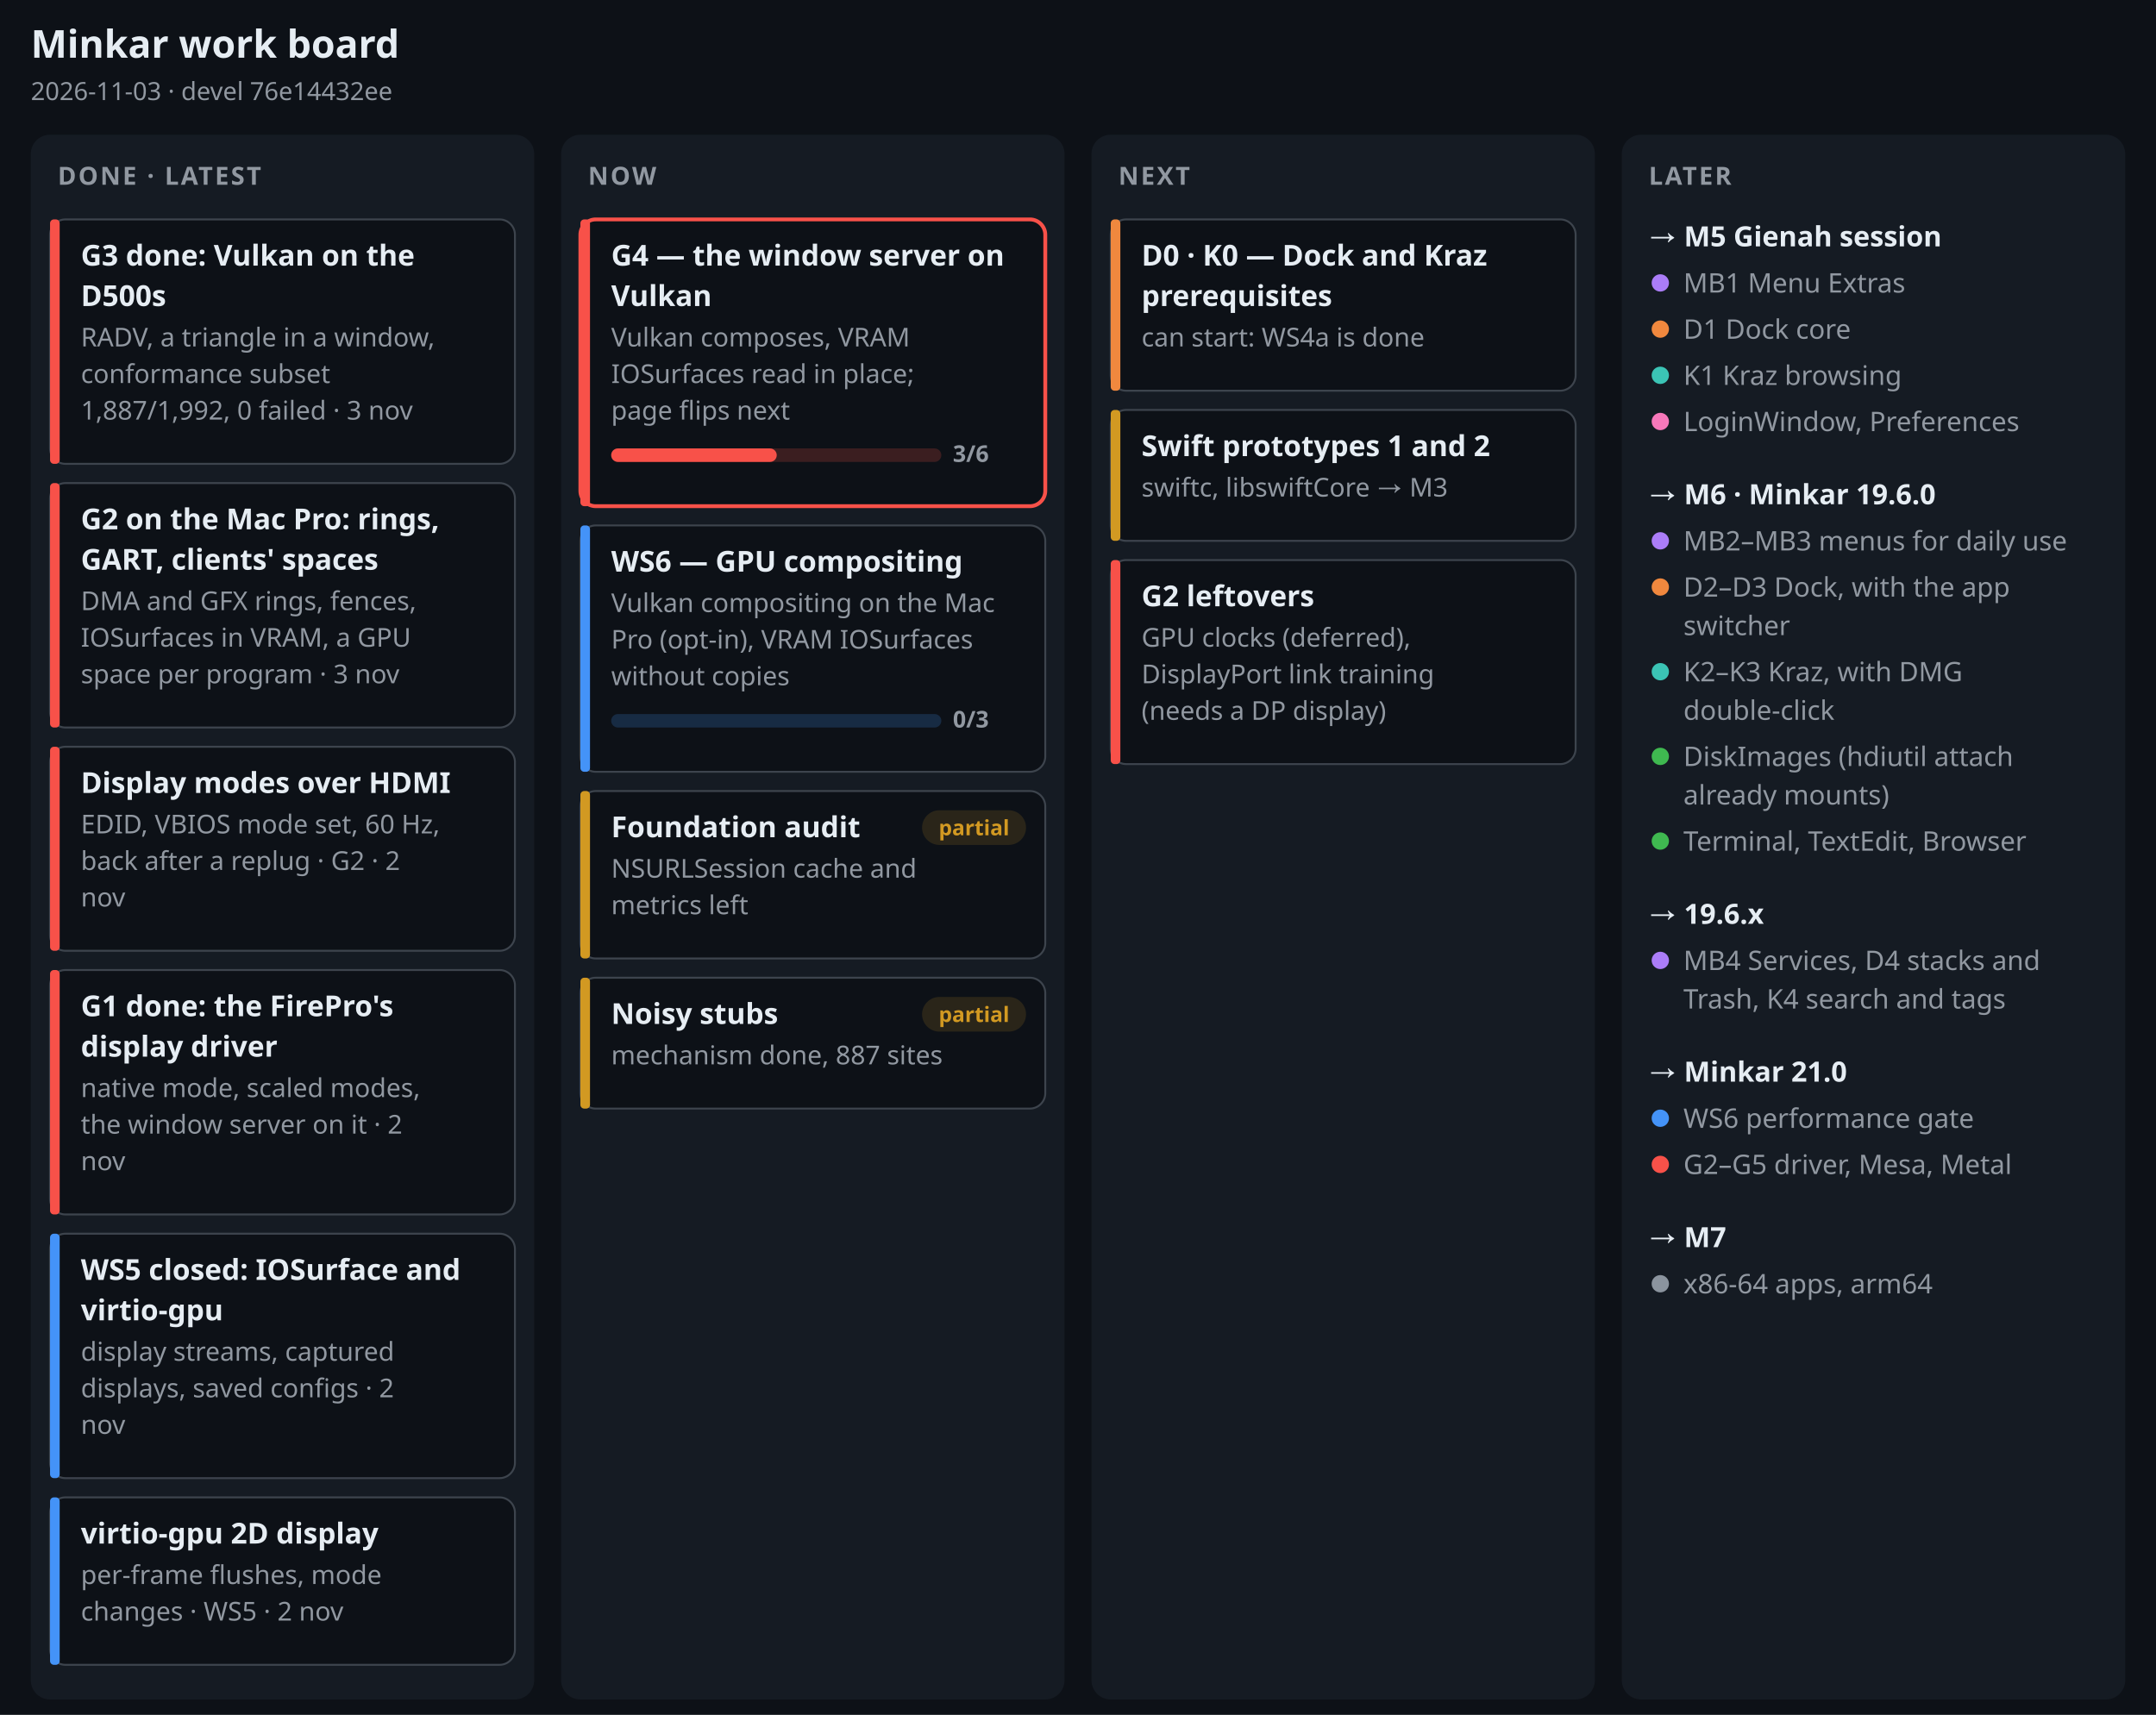
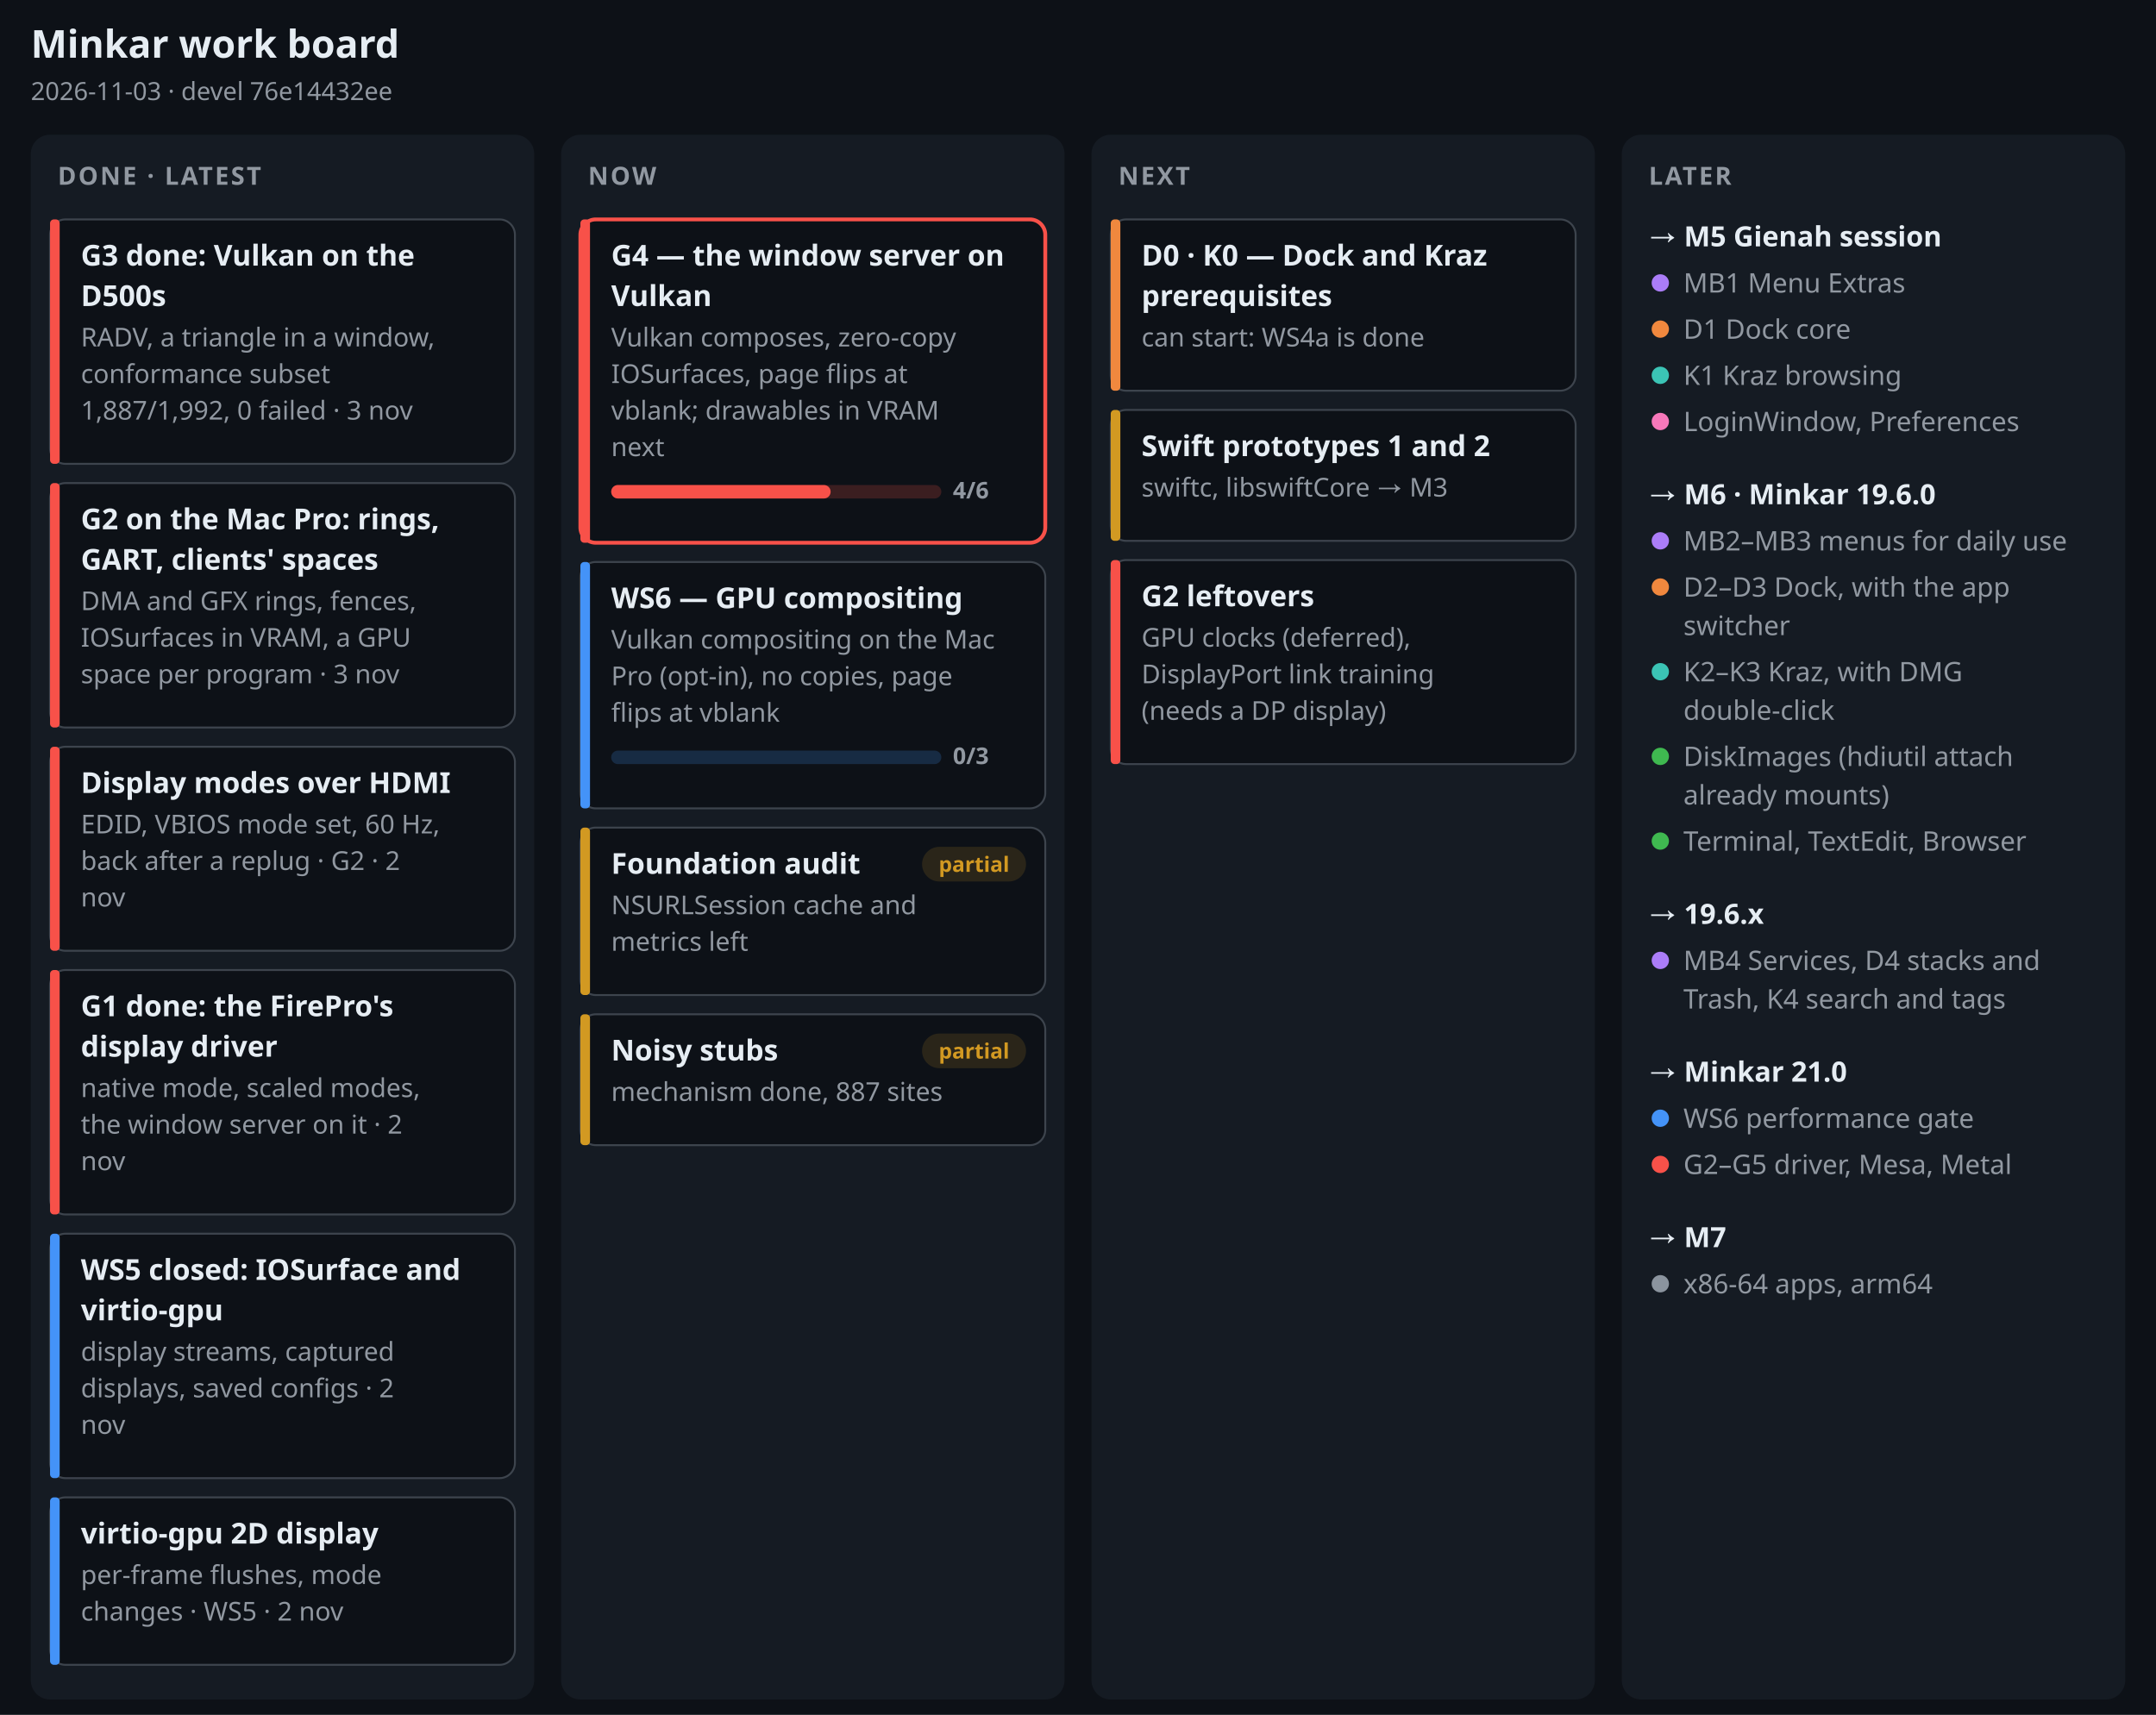
<svg xmlns="http://www.w3.org/2000/svg" width="1120" height="891" viewBox="0 0 1120 891" font-family="-apple-system, BlinkMacSystemFont, 'Segoe UI', 'Noto Sans', Helvetica, Arial, sans-serif" role="img" aria-label="Minkar work board, 2026-11-03">
  <rect width="1120" height="891" fill="#0d1117" />
  <text x="16" y="30" font-size="20" font-weight="700" fill="#e6edf3" text-anchor="start">Minkar work board</text>
  <text x="16" y="52" font-size="13" font-weight="400" fill="#9198a1" text-anchor="start">2026-11-03 · devel 76e14432ee</text>
  <rect x="16" y="70" width="261.5" height="813" rx="10" fill="#151b23" />
  <text x="30" y="96" font-size="13" font-weight="700" fill="#9198a1" text-anchor="start" letter-spacing=".08em">DONE · LATEST</text>
  <rect x="26" y="114" width="241.5" height="127" rx="8" fill="#0d1117" stroke="#3d444d" stroke-width="1" />
  <rect x="26" y="114" width="5" height="127" rx="2" fill="#f85149" />
  <text x="42" y="138" font-size="15" font-weight="650" fill="#e6edf3" text-anchor="start">G3 done: Vulkan on the</text>
  <text x="42" y="159" font-size="15" font-weight="650" fill="#e6edf3" text-anchor="start">D500s</text>
  <text x="42" y="180" font-size="13.5" font-weight="400" fill="#9198a1" text-anchor="start">RADV, a triangle in a window,</text>
  <text x="42" y="199" font-size="13.5" font-weight="400" fill="#9198a1" text-anchor="start">conformance subset</text>
  <text x="42" y="218" font-size="13.5" font-weight="400" fill="#9198a1" text-anchor="start">1,887/1,992, 0 failed · 3 nov</text>
  <rect x="26" y="251" width="241.5" height="127" rx="8" fill="#0d1117" stroke="#3d444d" stroke-width="1" />
  <rect x="26" y="251" width="5" height="127" rx="2" fill="#f85149" />
  <text x="42" y="275" font-size="15" font-weight="650" fill="#e6edf3" text-anchor="start">G2 on the Mac Pro: rings,</text>
  <text x="42" y="296" font-size="15" font-weight="650" fill="#e6edf3" text-anchor="start">GART, clients' spaces</text>
  <text x="42" y="317" font-size="13.5" font-weight="400" fill="#9198a1" text-anchor="start">DMA and GFX rings, fences,</text>
  <text x="42" y="336" font-size="13.5" font-weight="400" fill="#9198a1" text-anchor="start">IOSurfaces in VRAM, a GPU</text>
  <text x="42" y="355" font-size="13.5" font-weight="400" fill="#9198a1" text-anchor="start">space per program · 3 nov</text>
  <rect x="26" y="388" width="241.5" height="106" rx="8" fill="#0d1117" stroke="#3d444d" stroke-width="1" />
  <rect x="26" y="388" width="5" height="106" rx="2" fill="#f85149" />
  <text x="42" y="412" font-size="15" font-weight="650" fill="#e6edf3" text-anchor="start">Display modes over HDMI</text>
  <text x="42" y="433" font-size="13.5" font-weight="400" fill="#9198a1" text-anchor="start">EDID, VBIOS mode set, 60 Hz,</text>
  <text x="42" y="452" font-size="13.5" font-weight="400" fill="#9198a1" text-anchor="start">back after a replug · G2 · 2</text>
  <text x="42" y="471" font-size="13.5" font-weight="400" fill="#9198a1" text-anchor="start">nov</text>
  <rect x="26" y="504" width="241.5" height="127" rx="8" fill="#0d1117" stroke="#3d444d" stroke-width="1" />
  <rect x="26" y="504" width="5" height="127" rx="2" fill="#f85149" />
  <text x="42" y="528" font-size="15" font-weight="650" fill="#e6edf3" text-anchor="start">G1 done: the FirePro's</text>
  <text x="42" y="549" font-size="15" font-weight="650" fill="#e6edf3" text-anchor="start">display driver</text>
  <text x="42" y="570" font-size="13.5" font-weight="400" fill="#9198a1" text-anchor="start">native mode, scaled modes,</text>
  <text x="42" y="589" font-size="13.5" font-weight="400" fill="#9198a1" text-anchor="start">the window server on it · 2</text>
  <text x="42" y="608" font-size="13.5" font-weight="400" fill="#9198a1" text-anchor="start">nov</text>
  <rect x="26" y="641" width="241.5" height="127" rx="8" fill="#0d1117" stroke="#3d444d" stroke-width="1" />
  <rect x="26" y="641" width="5" height="127" rx="2" fill="#4493f8" />
  <text x="42" y="665" font-size="15" font-weight="650" fill="#e6edf3" text-anchor="start">WS5 closed: IOSurface and</text>
  <text x="42" y="686" font-size="15" font-weight="650" fill="#e6edf3" text-anchor="start">virtio-gpu</text>
  <text x="42" y="707" font-size="13.5" font-weight="400" fill="#9198a1" text-anchor="start">display streams, captured</text>
  <text x="42" y="726" font-size="13.5" font-weight="400" fill="#9198a1" text-anchor="start">displays, saved configs · 2</text>
  <text x="42" y="745" font-size="13.5" font-weight="400" fill="#9198a1" text-anchor="start">nov</text>
  <rect x="26" y="778" width="241.5" height="87" rx="8" fill="#0d1117" stroke="#3d444d" stroke-width="1" />
  <rect x="26" y="778" width="5" height="87" rx="2" fill="#4493f8" />
  <text x="42" y="802" font-size="15" font-weight="650" fill="#e6edf3" text-anchor="start">virtio-gpu 2D display</text>
  <text x="42" y="823" font-size="13.5" font-weight="400" fill="#9198a1" text-anchor="start">per-frame flushes, mode</text>
  <text x="42" y="842" font-size="13.5" font-weight="400" fill="#9198a1" text-anchor="start">changes · WS5 · 2 nov</text>
  <rect x="291.5" y="70" width="261.5" height="813" rx="10" fill="#151b23" />
  <text x="305.5" y="96" font-size="13" font-weight="700" fill="#9198a1" text-anchor="start" letter-spacing=".08em">NOW</text>
-   <rect x="301.5" y="114" width="241.5" height="149" rx="8" fill="#0d1117" stroke="#f85149" stroke-width="2" />
-   <rect x="301.5" y="114" width="5" height="149" rx="2" fill="#f85149" />
+   <rect x="301.5" y="114" width="241.5" height="168" rx="8" fill="#0d1117" stroke="#f85149" stroke-width="2" />
+   <rect x="301.5" y="114" width="5" height="168" rx="2" fill="#f85149" />
  <text x="317.5" y="138" font-size="15" font-weight="650" fill="#e6edf3" text-anchor="start">G4 — the window server on</text>
  <text x="317.5" y="159" font-size="15" font-weight="650" fill="#e6edf3" text-anchor="start">Vulkan</text>
-   <text x="317.5" y="180" font-size="13.5" font-weight="400" fill="#9198a1" text-anchor="start">Vulkan composes, VRAM</text>
-   <text x="317.5" y="199" font-size="13.5" font-weight="400" fill="#9198a1" text-anchor="start">IOSurfaces read in place;</text>
-   <text x="317.5" y="218" font-size="13.5" font-weight="400" fill="#9198a1" text-anchor="start">page flips next</text>
-   <rect x="317.5" y="233" width="171.5" height="7" rx="3.5" fill="#f85149" fill-opacity=".2" />
-   <rect x="317.5" y="233" width="86" height="7" rx="3.5" fill="#f85149" />
-   <text x="495" y="240" font-size="12" font-weight="600" fill="#9198a1" text-anchor="start">3/6</text>
-   <rect x="301.5" y="273" width="241.5" height="128" rx="8" fill="#0d1117" stroke="#3d444d" stroke-width="1" />
-   <rect x="301.5" y="273" width="5" height="128" rx="2" fill="#4493f8" />
-   <text x="317.5" y="297" font-size="15" font-weight="650" fill="#e6edf3" text-anchor="start">WS6 — GPU compositing</text>
-   <text x="317.5" y="318" font-size="13.5" font-weight="400" fill="#9198a1" text-anchor="start">Vulkan compositing on the Mac</text>
-   <text x="317.5" y="337" font-size="13.5" font-weight="400" fill="#9198a1" text-anchor="start">Pro (opt-in), VRAM IOSurfaces</text>
-   <text x="317.5" y="356" font-size="13.5" font-weight="400" fill="#9198a1" text-anchor="start">without copies</text>
-   <rect x="317.5" y="371" width="171.5" height="7" rx="3.5" fill="#4493f8" fill-opacity=".2" />
-   <rect x="317.5" y="371" width="0" height="7" rx="3.5" fill="#4493f8" />
-   <text x="495" y="378" font-size="12" font-weight="600" fill="#9198a1" text-anchor="start">0/3</text>
-   <rect x="301.5" y="411" width="241.5" height="87" rx="8" fill="#0d1117" stroke="#3d444d" stroke-width="1" />
-   <rect x="301.5" y="411" width="5" height="87" rx="2" fill="#d29922" />
-   <text x="317.5" y="435" font-size="15" font-weight="650" fill="#e6edf3" text-anchor="start">Foundation audit</text>
-   <text x="317.5" y="456" font-size="13.5" font-weight="400" fill="#9198a1" text-anchor="start">NSURLSession cache and</text>
-   <text x="317.5" y="475" font-size="13.5" font-weight="400" fill="#9198a1" text-anchor="start">metrics left</text>
-   <rect x="479" y="421" width="54" height="18" rx="9" fill="#d29922" fill-opacity=".15" />
-   <text x="506" y="434" font-size="11" font-weight="600" fill="#d29922" text-anchor="middle">partial</text>
-   <rect x="301.5" y="508" width="241.5" height="68" rx="8" fill="#0d1117" stroke="#3d444d" stroke-width="1" />
-   <rect x="301.5" y="508" width="5" height="68" rx="2" fill="#d29922" />
-   <text x="317.5" y="532" font-size="15" font-weight="650" fill="#e6edf3" text-anchor="start">Noisy stubs</text>
-   <text x="317.5" y="553" font-size="13.5" font-weight="400" fill="#9198a1" text-anchor="start">mechanism done, 887 sites</text>
-   <rect x="479" y="518" width="54" height="18" rx="9" fill="#d29922" fill-opacity=".15" />
-   <text x="506" y="531" font-size="11" font-weight="600" fill="#d29922" text-anchor="middle">partial</text>
+   <text x="317.5" y="180" font-size="13.5" font-weight="400" fill="#9198a1" text-anchor="start">Vulkan composes, zero-copy</text>
+   <text x="317.5" y="199" font-size="13.5" font-weight="400" fill="#9198a1" text-anchor="start">IOSurfaces, page flips at</text>
+   <text x="317.5" y="218" font-size="13.5" font-weight="400" fill="#9198a1" text-anchor="start">vblank; drawables in VRAM</text>
+   <text x="317.5" y="237" font-size="13.5" font-weight="400" fill="#9198a1" text-anchor="start">next</text>
+   <rect x="317.5" y="252" width="171.5" height="7" rx="3.5" fill="#f85149" fill-opacity=".2" />
+   <rect x="317.5" y="252" width="114" height="7" rx="3.5" fill="#f85149" />
+   <text x="495" y="259" font-size="12" font-weight="600" fill="#9198a1" text-anchor="start">4/6</text>
+   <rect x="301.5" y="292" width="241.5" height="128" rx="8" fill="#0d1117" stroke="#3d444d" stroke-width="1" />
+   <rect x="301.5" y="292" width="5" height="128" rx="2" fill="#4493f8" />
+   <text x="317.5" y="316" font-size="15" font-weight="650" fill="#e6edf3" text-anchor="start">WS6 — GPU compositing</text>
+   <text x="317.5" y="337" font-size="13.5" font-weight="400" fill="#9198a1" text-anchor="start">Vulkan compositing on the Mac</text>
+   <text x="317.5" y="356" font-size="13.5" font-weight="400" fill="#9198a1" text-anchor="start">Pro (opt-in), no copies, page</text>
+   <text x="317.5" y="375" font-size="13.5" font-weight="400" fill="#9198a1" text-anchor="start">flips at vblank</text>
+   <rect x="317.5" y="390" width="171.5" height="7" rx="3.5" fill="#4493f8" fill-opacity=".2" />
+   <rect x="317.5" y="390" width="0" height="7" rx="3.5" fill="#4493f8" />
+   <text x="495" y="397" font-size="12" font-weight="600" fill="#9198a1" text-anchor="start">0/3</text>
+   <rect x="301.5" y="430" width="241.5" height="87" rx="8" fill="#0d1117" stroke="#3d444d" stroke-width="1" />
+   <rect x="301.5" y="430" width="5" height="87" rx="2" fill="#d29922" />
+   <text x="317.5" y="454" font-size="15" font-weight="650" fill="#e6edf3" text-anchor="start">Foundation audit</text>
+   <text x="317.5" y="475" font-size="13.5" font-weight="400" fill="#9198a1" text-anchor="start">NSURLSession cache and</text>
+   <text x="317.5" y="494" font-size="13.5" font-weight="400" fill="#9198a1" text-anchor="start">metrics left</text>
+   <rect x="479" y="440" width="54" height="18" rx="9" fill="#d29922" fill-opacity=".15" />
+   <text x="506" y="453" font-size="11" font-weight="600" fill="#d29922" text-anchor="middle">partial</text>
+   <rect x="301.5" y="527" width="241.5" height="68" rx="8" fill="#0d1117" stroke="#3d444d" stroke-width="1" />
+   <rect x="301.5" y="527" width="5" height="68" rx="2" fill="#d29922" />
+   <text x="317.5" y="551" font-size="15" font-weight="650" fill="#e6edf3" text-anchor="start">Noisy stubs</text>
+   <text x="317.5" y="572" font-size="13.5" font-weight="400" fill="#9198a1" text-anchor="start">mechanism done, 887 sites</text>
+   <rect x="479" y="537" width="54" height="18" rx="9" fill="#d29922" fill-opacity=".15" />
+   <text x="506" y="550" font-size="11" font-weight="600" fill="#d29922" text-anchor="middle">partial</text>
  <rect x="567" y="70" width="261.5" height="813" rx="10" fill="#151b23" />
  <text x="581" y="96" font-size="13" font-weight="700" fill="#9198a1" text-anchor="start" letter-spacing=".08em">NEXT</text>
  <rect x="577" y="114" width="241.5" height="89" rx="8" fill="#0d1117" stroke="#3d444d" stroke-width="1" />
  <rect x="577" y="114" width="5" height="89" rx="2" fill="#f0883e" />
  <text x="593" y="138" font-size="15" font-weight="650" fill="#e6edf3" text-anchor="start">D0 · K0 — Dock and Kraz</text>
  <text x="593" y="159" font-size="15" font-weight="650" fill="#e6edf3" text-anchor="start">prerequisites</text>
  <text x="593" y="180" font-size="13.5" font-weight="400" fill="#9198a1" text-anchor="start">can start: WS4a is done</text>
  <rect x="577" y="213" width="241.5" height="68" rx="8" fill="#0d1117" stroke="#3d444d" stroke-width="1" />
  <rect x="577" y="213" width="5" height="68" rx="2" fill="#d29922" />
  <text x="593" y="237" font-size="15" font-weight="650" fill="#e6edf3" text-anchor="start">Swift prototypes 1 and 2</text>
  <text x="593" y="258" font-size="13.5" font-weight="400" fill="#9198a1" text-anchor="start">swiftc, libswiftCore → M3</text>
  <rect x="577" y="291" width="241.5" height="106" rx="8" fill="#0d1117" stroke="#3d444d" stroke-width="1" />
  <rect x="577" y="291" width="5" height="106" rx="2" fill="#f85149" />
  <text x="593" y="315" font-size="15" font-weight="650" fill="#e6edf3" text-anchor="start">G2 leftovers</text>
  <text x="593" y="336" font-size="13.5" font-weight="400" fill="#9198a1" text-anchor="start">GPU clocks (deferred),</text>
  <text x="593" y="355" font-size="13.5" font-weight="400" fill="#9198a1" text-anchor="start">DisplayPort link training</text>
  <text x="593" y="374" font-size="13.5" font-weight="400" fill="#9198a1" text-anchor="start">(needs a DP display)</text>
  <rect x="842.5" y="70" width="261.5" height="813" rx="10" fill="#151b23" />
  <text x="856.5" y="96" font-size="13" font-weight="700" fill="#9198a1" text-anchor="start" letter-spacing=".08em">LATER</text>
  <text x="856.5" y="128" font-size="14.5" font-weight="700" fill="#e6edf3" text-anchor="start">→ M5 Gienah session</text>
  <circle cx="862.5" cy="147" r="4.5" fill="#ab7df8" />
  <text x="874.5" y="152" font-size="14" font-weight="400" fill="#9198a1" text-anchor="start">MB1 Menu Extras</text>
  <circle cx="862.5" cy="171" r="4.5" fill="#f0883e" />
  <text x="874.5" y="176" font-size="14" font-weight="400" fill="#9198a1" text-anchor="start">D1 Dock core</text>
  <circle cx="862.5" cy="195" r="4.5" fill="#3bc4b5" />
  <text x="874.5" y="200" font-size="14" font-weight="400" fill="#9198a1" text-anchor="start">K1 Kraz browsing</text>
  <circle cx="862.5" cy="219" r="4.5" fill="#f778ba" />
  <text x="874.5" y="224" font-size="14" font-weight="400" fill="#9198a1" text-anchor="start">LoginWindow, Preferences</text>
  <text x="856.5" y="262" font-size="14.5" font-weight="700" fill="#e6edf3" text-anchor="start">→ M6 · Minkar 19.6.0</text>
  <circle cx="862.5" cy="281" r="4.5" fill="#ab7df8" />
  <text x="874.5" y="286" font-size="14" font-weight="400" fill="#9198a1" text-anchor="start">MB2–MB3 menus for daily use</text>
  <circle cx="862.5" cy="305" r="4.5" fill="#f0883e" />
  <text x="874.5" y="310" font-size="14" font-weight="400" fill="#9198a1" text-anchor="start">D2–D3 Dock, with the app</text>
  <text x="874.5" y="330" font-size="14" font-weight="400" fill="#9198a1" text-anchor="start">switcher</text>
  <circle cx="862.5" cy="349" r="4.5" fill="#3bc4b5" />
  <text x="874.5" y="354" font-size="14" font-weight="400" fill="#9198a1" text-anchor="start">K2–K3 Kraz, with DMG</text>
  <text x="874.5" y="374" font-size="14" font-weight="400" fill="#9198a1" text-anchor="start">double-click</text>
  <circle cx="862.5" cy="393" r="4.5" fill="#3fb950" />
  <text x="874.5" y="398" font-size="14" font-weight="400" fill="#9198a1" text-anchor="start">DiskImages (hdiutil attach</text>
  <text x="874.5" y="418" font-size="14" font-weight="400" fill="#9198a1" text-anchor="start">already mounts)</text>
  <circle cx="862.5" cy="437" r="4.5" fill="#3fb950" />
  <text x="874.5" y="442" font-size="14" font-weight="400" fill="#9198a1" text-anchor="start">Terminal, TextEdit, Browser</text>
  <text x="856.5" y="480" font-size="14.5" font-weight="700" fill="#e6edf3" text-anchor="start">→ 19.6.x</text>
  <circle cx="862.5" cy="499" r="4.5" fill="#ab7df8" />
  <text x="874.5" y="504" font-size="14" font-weight="400" fill="#9198a1" text-anchor="start">MB4 Services, D4 stacks and</text>
  <text x="874.5" y="524" font-size="14" font-weight="400" fill="#9198a1" text-anchor="start">Trash, K4 search and tags</text>
  <text x="856.5" y="562" font-size="14.5" font-weight="700" fill="#e6edf3" text-anchor="start">→ Minkar 21.0</text>
  <circle cx="862.5" cy="581" r="4.5" fill="#4493f8" />
  <text x="874.5" y="586" font-size="14" font-weight="400" fill="#9198a1" text-anchor="start">WS6 performance gate</text>
  <circle cx="862.5" cy="605" r="4.5" fill="#f85149" />
  <text x="874.5" y="610" font-size="14" font-weight="400" fill="#9198a1" text-anchor="start">G2–G5 driver, Mesa, Metal</text>
  <text x="856.5" y="648" font-size="14.5" font-weight="700" fill="#e6edf3" text-anchor="start">→ M7</text>
  <circle cx="862.5" cy="667" r="4.5" fill="#8b949e" />
  <text x="874.5" y="672" font-size="14" font-weight="400" fill="#9198a1" text-anchor="start">x86-64 apps, arm64</text>
</svg>
